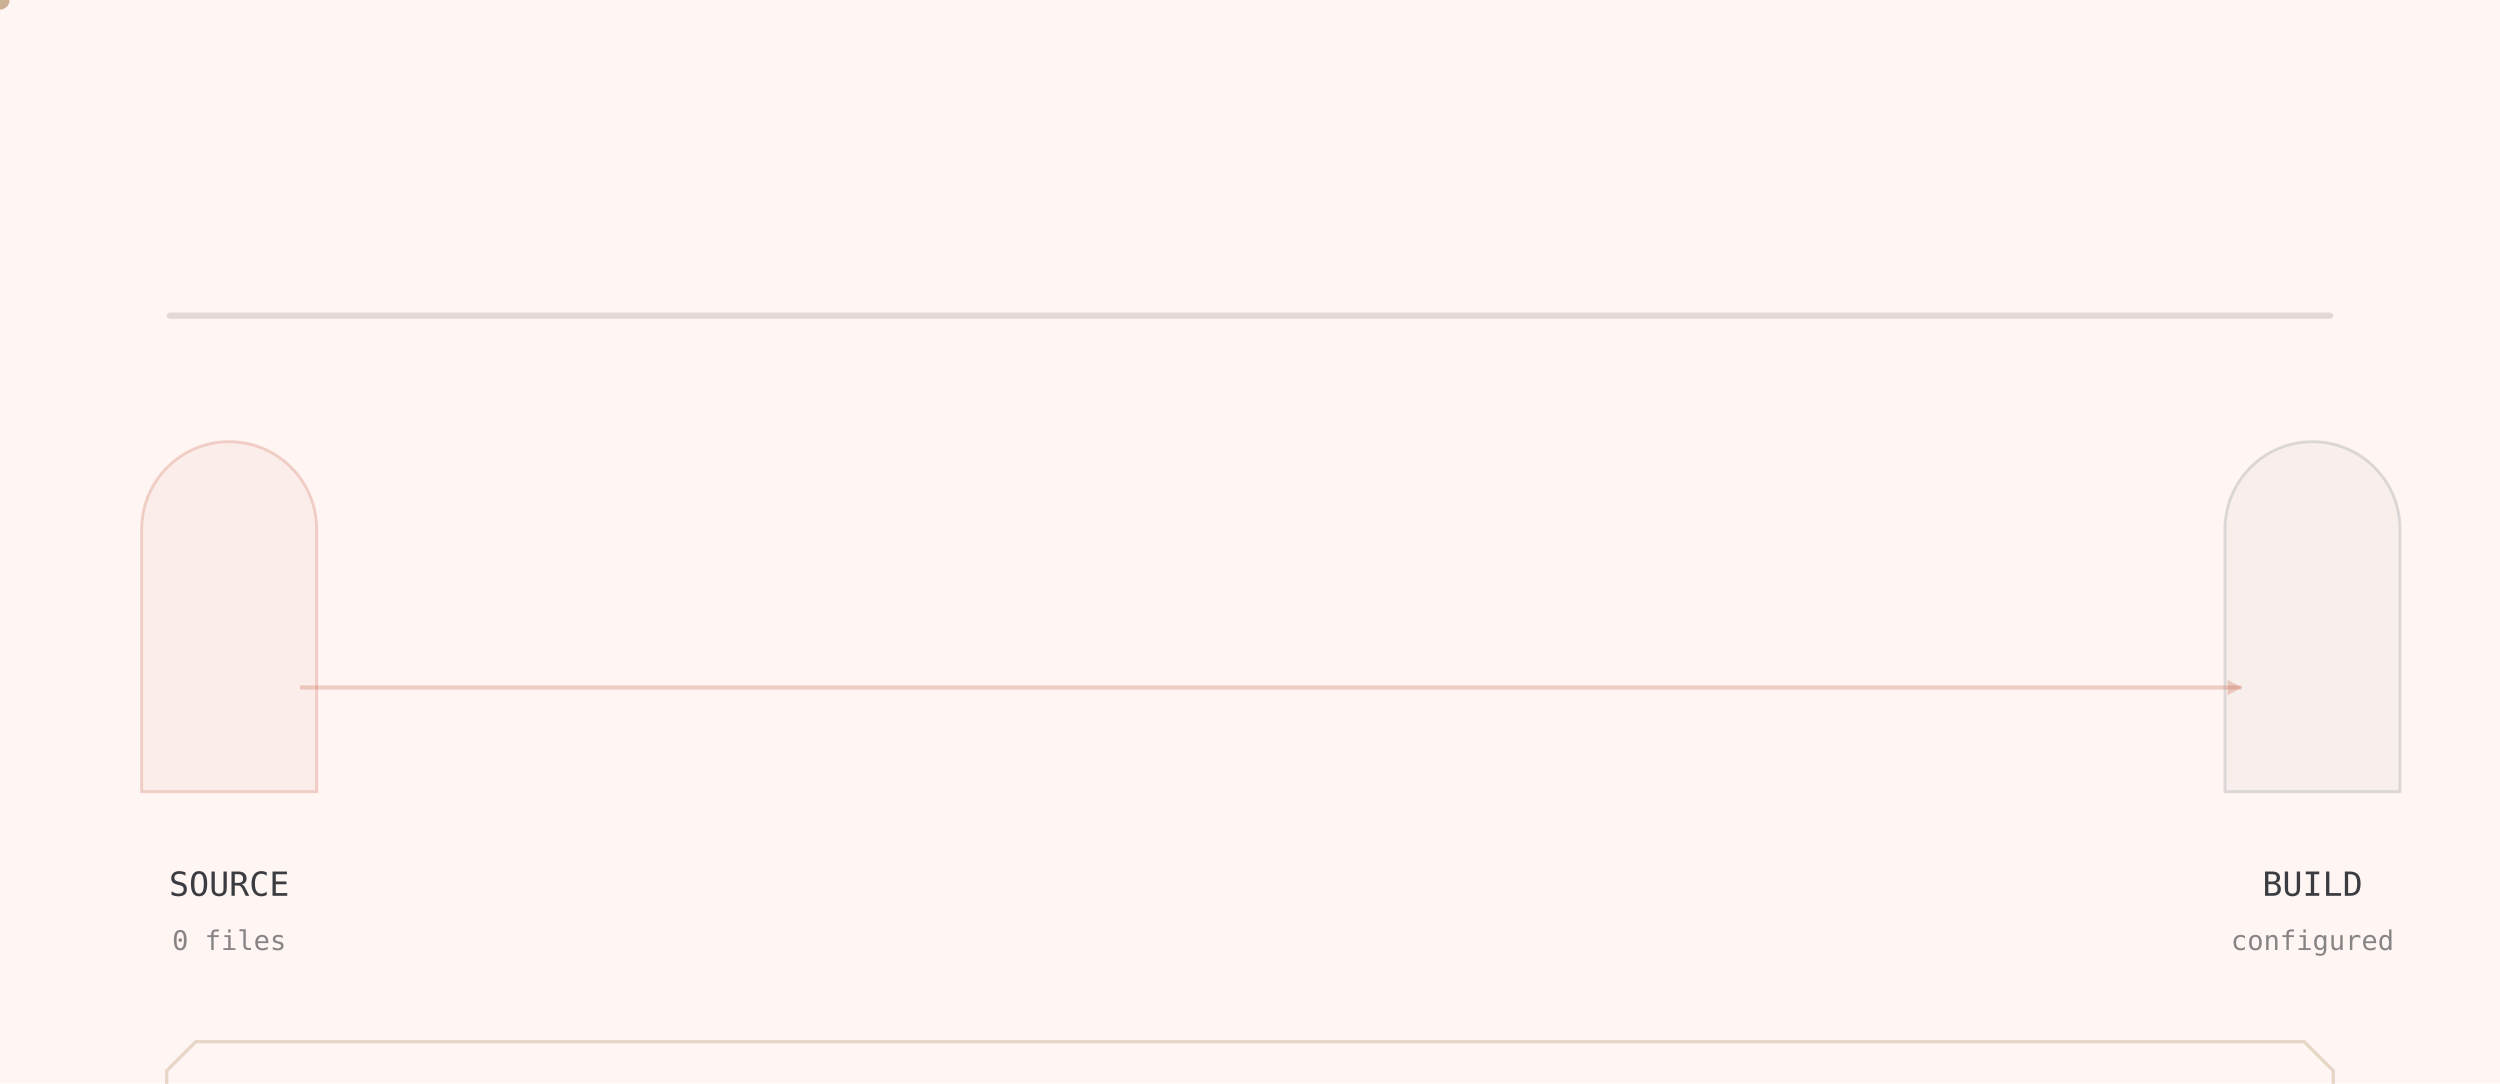
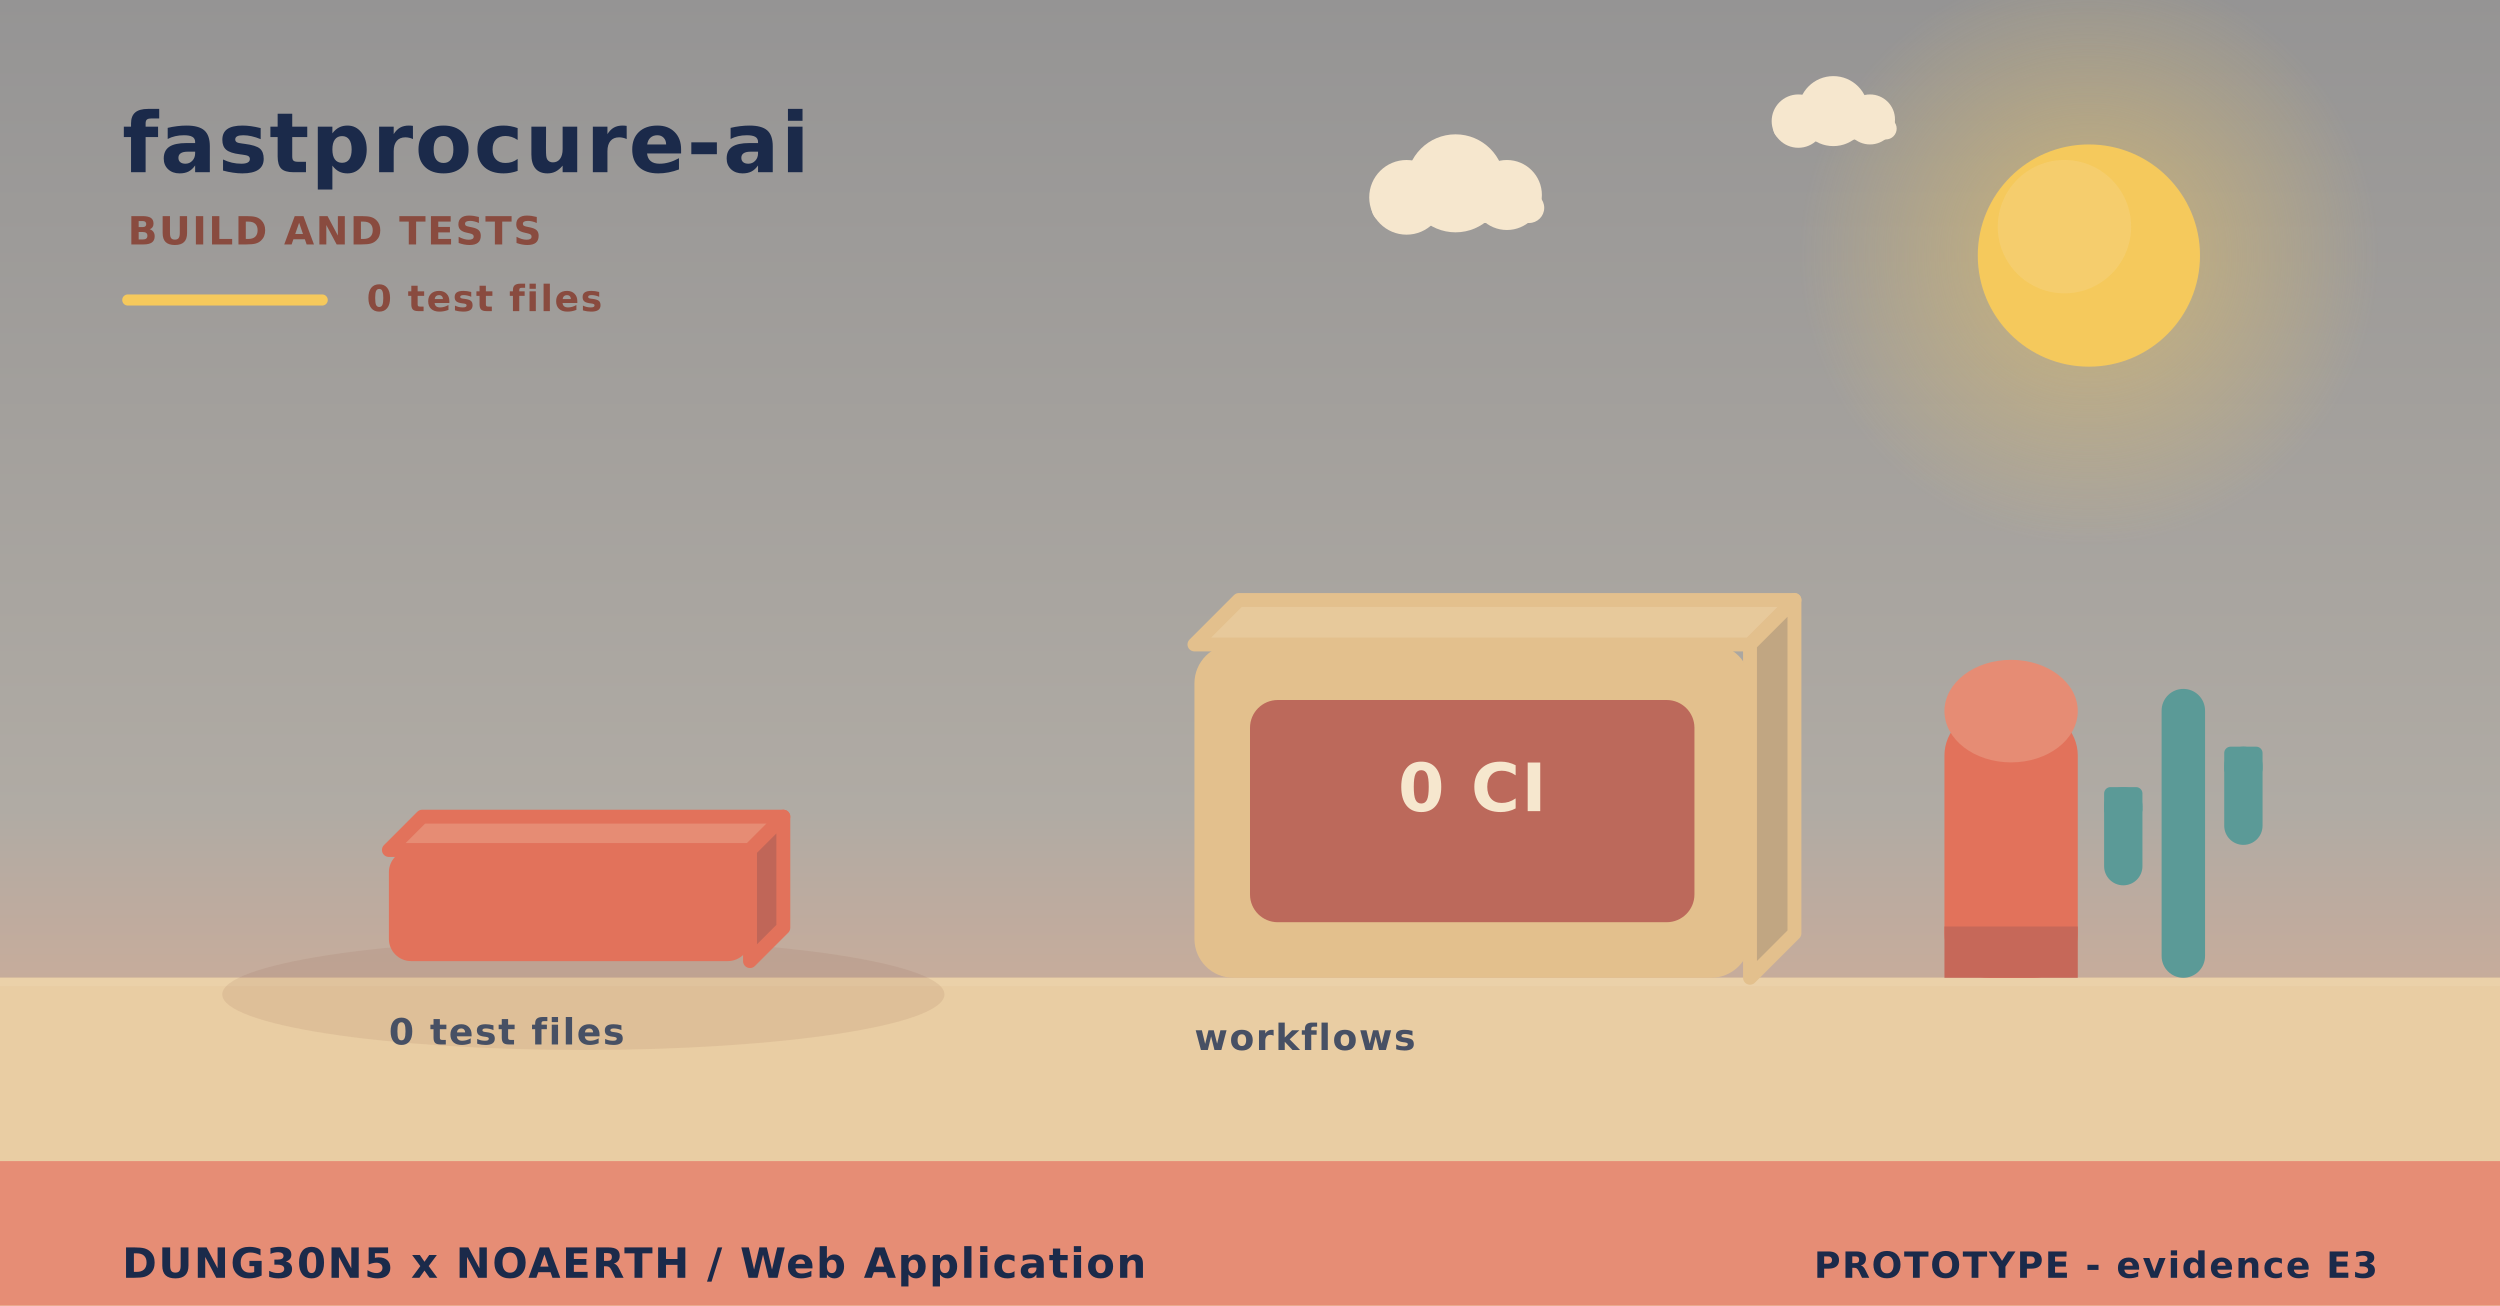
- <svg xmlns="http://www.w3.org/2000/svg" viewBox="0 0 1200 520" width="1200" height="520" role="img" aria-label="fastprocure-ai build evidence">
-   <rect width="1200" height="520" fill="#fff5f2" />
-   <defs>
-     <linearGradient id="gb" x1="0" y1="0" x2="1" y2="1">
-       <stop offset="0%" stop-color="#c75f48" />
-       <stop offset="100%" stop-color="#78818a" />
-     </linearGradient>
-   </defs>
-   <rect x="80.00" y="150.00" width="1040.00" height="3.00" rx="2.00" fill="rgba(37,40,46,0.140)" opacity="1.00" />
-   <path d="M68.00,380.00 L68.00,254.00 A42.00,42.00 0 0 1 152.00,254.00 L152.00,380.00 Z" fill="rgba(199,95,72,0.100)" opacity="0.55" stroke="rgba(199,95,72,0.450)" stroke-width="1.4" />
-   <polygon points="-192.26,189.00 -136.83,221.00 -136.83,157.00 -192.26,125.00" fill="#736150" opacity="0.95" />
-   <polygon points="-247.68,221.00 -192.26,253.00 -192.26,189.00 -247.68,157.00" fill="#5e656c" opacity="0.95" />
-   <polygon points="-192.26,125.00 -136.83,157.00 -192.26,189.00 -247.68,157.00" fill="#c75f48" opacity="0.95" />
-   <text x="110" y="430" font-family="ui-monospace,Menlo,monospace" font-size="16" fill="rgba(37,40,46,0.900)" text-anchor="middle">SOURCE</text>
-   <text x="110" y="456" font-family="ui-monospace,Menlo,monospace" font-size="13" fill="rgba(37,40,46,0.550)" text-anchor="middle">0 files</text>
-   <path d="M1068.00,380.00 L1068.00,254.00 A42.00,42.00 0 0 1 1152.00,254.00 L1152.00,380.00 Z" fill="rgba(120,129,138,0.100)" opacity="0.55" stroke="rgba(120,129,138,0.450)" stroke-width="1.4" />
-   <polygon points="673.77,689.00 729.19,721.00 729.19,657.00 673.77,625.00" fill="#736150" opacity="0.95" />
-   <polygon points="618.34,721.00 673.77,753.00 673.77,689.00 618.34,657.00" fill="#5e656c" opacity="0.95" />
-   <polygon points="673.77,625.00 729.19,657.00 673.77,689.00 618.34,657.00" fill="#78818a" opacity="0.95" />
-   <text x="1110" y="430" font-family="ui-monospace,Menlo,monospace" font-size="16" fill="rgba(37,40,46,0.900)" text-anchor="middle">BUILD</text>
-   <text x="1110" y="456" font-family="ui-monospace,Menlo,monospace" font-size="13" fill="rgba(37,40,46,0.550)" text-anchor="middle">configured</text>
-   <line x1="144.00" y1="330.00" x2="1076.00" y2="330.00" stroke="rgba(199,95,72,0.500)" stroke-width="2.00" opacity="0.55" />
-   <polygon points="1076.00,330.00 1069.20,326.20 1069.20,333.80" fill="rgba(199,95,72,0.500)" opacity="0.55" />
-   <g opacity="0.9">
-     <circle cx="0.00" cy="0.00" r="4.60" fill="#c7a88a" opacity="1.00" />
-     <animateTransform attributeName="transform" type="translate" values="144.00,330.00 1076.00,330.00" dur="4.033s" begin="0.0s" repeatCount="indefinite" />
-     <animateTransform attributeName="transform" type="translate" values="1076.00,330.00 144.00,330.00" dur="4.033s" begin="2.017s" repeatCount="indefinite" />
+ <svg xmlns="http://www.w3.org/2000/svg" width="900" height="470" viewBox="0 0 900 470" role="img" aria-label="fastprocure-ai - how it is verified">
+   <linearGradient id="skyb" x1="0" y1="0" x2="0" y2="1">
+     <stop offset="0" stop-color="#959494" />
+     <stop offset="0.62" stop-color="#b0aba4" />
+     <stop offset="1" stop-color="#f3ad8a" />
+   </linearGradient>
+   <rect width="900" height="470" fill="url(#skyb)" />
+   <radialGradient id="sunb">
+     <stop offset="0.35" stop-color="#f5c95c" stop-opacity="0.34" />
+     <stop offset="1" stop-color="#f5c95c" stop-opacity="0" />
+   </radialGradient>
+   <circle cx="752" cy="92" r="104" fill="url(#sunb)" />
+   <circle cx="752" cy="92" r="40" fill="#f5c95c" />
+   <circle cx="743.2" cy="81.6" r="24" fill="#f5d27e" opacity="0.5" />
+   <g>
+     <circle cx="524" cy="66" r="17.64" fill="#f6e7ce" />
+     <circle cx="506.36" cy="71.04" r="13.44" fill="#f6e7ce" />
+     <circle cx="542.48" cy="70.2" r="12.6" fill="#f6e7ce" />
+     <rect x="493.76" y="69.36" width="62.16" height="10.92" rx="5.46" fill="#f6e7ce" />
+     <animateTransform attributeName="transform" type="translate" values="0 0;24 0;0 0" dur="36s" begin="0s" repeatCount="indefinite" />
  </g>
-   <path d="M94.00,500.00 H1106.00 L1120.00,514.00 V546.00 L1106.00,560.00 H94.00 L80.00,546.00 V514.00 Z" fill="none" stroke="rgba(199,168,138,0.500)" stroke-width="1.60" opacity="0.80" />
-   <text x="600" y="536" font-family="ui-monospace,Menlo,monospace" font-size="16" fill="rgba(199,168,138,0.950)" text-anchor="middle">no test suite present in this repository — shown as measured, not implied</text>
+   <g>
+     <circle cx="660" cy="40" r="12.6" fill="#f6e7ce" />
+     <circle cx="647.4" cy="43.6" r="9.6" fill="#f6e7ce" />
+     <circle cx="673.2" cy="43" r="9" fill="#f6e7ce" />
+     <rect x="638.4" y="42.4" width="44.4" height="7.8" rx="3.9" fill="#f6e7ce" />
+     <animateTransform attributeName="transform" type="translate" values="0 0;-18 0;0 0" dur="46s" begin="3s" repeatCount="indefinite" />
+   </g>
+   <rect x="0" y="352" width="900" height="118" fill="#e9cda3" />
+   <rect x="0" y="352" width="900" height="3" fill="#ebd1a9" />
+   <text x="44" y="62" font-family="Verdana,DejaVu Sans,sans-serif" font-size="30" font-weight="700" letter-spacing="0.6" fill="#1b2a4a" text-anchor="start">fastprocure-ai</text>
+   <text x="46" y="88" font-family="Verdana,DejaVu Sans,sans-serif" font-size="14" font-weight="700" letter-spacing="0.6" fill="#894b3f" text-anchor="start">BUILD AND TESTS</text>
+   <rect x="44" y="106" width="74" height="4" rx="2" fill="#f5c95c" />
+   <text x="132" y="112" font-family="Verdana,DejaVu Sans,sans-serif" font-size="13" font-weight="700" letter-spacing="0.6" fill="#894b3f" text-anchor="start">0 test files</text>
+   <ellipse cx="210" cy="358" rx="130" ry="20" fill="rgba(138,90,68,0.11)" />
+   <g>
+     <path d="M140,306 L270,306 L282,294 L152,294 Z" fill="#e68c74" stroke="#e2725b" stroke-width="5" stroke-linejoin="round" />
+     <path d="M270,306 L282,294 L282,334 L270,346 Z" fill="#c06658" stroke="#e2725b" stroke-width="5" stroke-linejoin="round" />
+     <rect x="140" y="306" width="130" height="40" rx="8" fill="#e2725b" />
+     <animateTransform attributeName="transform" type="translate" values="0 10;0 0" dur="0.8s" begin="0.5s" fill="freeze" />
+   </g>
+   <text x="140" y="376" font-family="Verdana,DejaVu Sans,sans-serif" font-size="13" font-weight="700" letter-spacing="0.6" fill="#475064" text-anchor="start">0 test files</text>
+   <path d="M430,232 L630,232 L646,216 L446,216 Z" fill="#e7c99b" stroke="#e3c08d" stroke-width="5" stroke-linejoin="round" />
+   <path d="M630,232 L646,216 L646,336 L630,352 Z" fill="#c1a682" stroke="#e3c08d" stroke-width="5" stroke-linejoin="round" />
+   <rect x="430" y="232" width="200" height="120" rx="14" fill="#e3c08d" />
+   <rect x="450" y="252" width="160" height="80" rx="10" fill="#ba6458" opacity="0.94" />
+   <text x="530" y="292" font-family="Verdana,DejaVu Sans,sans-serif" font-size="24" font-weight="700" letter-spacing="0.6" fill="#f6e7ce" text-anchor="middle">0 CI</text>
+   <text x="430" y="378" font-family="Verdana,DejaVu Sans,sans-serif" font-size="13" font-weight="700" letter-spacing="0.6" fill="#475064" text-anchor="start">workflows</text>
+   <rect x="700" y="256" width="48" height="96" rx="16" fill="#e2725b" />
+   <ellipse cx="724" cy="256" rx="24" ry="18.46" fill="#e68c74" />
+   <rect x="700" y="333.54" width="48" height="18.46" fill="#c66859" />
+   <rect x="778.18" y="248" width="15.64" height="104" rx="7.82" fill="#5b9a97" />
+   <rect x="757.48" y="283.36" width="13.8" height="35.36" rx="6.9" fill="#5b9a97" />
+   <rect x="757.48" y="283.36" width="13.8" height="10.4" rx="2.3" fill="#5b9a97" />
+   <rect x="800.72" y="268.8" width="13.8" height="35.36" rx="6.9" fill="#5b9a97" />
+   <rect x="800.72" y="268.8" width="13.8" height="10.4" rx="2.3" fill="#5b9a97" />
+   <rect x="0" y="418" width="900" height="52" rx="0" fill="#e68972" opacity="0.94" />
+   <text x="44" y="460" font-family="Verdana,DejaVu Sans,sans-serif" font-size="15" font-weight="700" letter-spacing="0.6" fill="#1b2a4a" text-anchor="start">DUNG30N5 x NOAERTH  /  Web Application</text>
+   <text x="856" y="460" font-family="Verdana,DejaVu Sans,sans-serif" font-size="13" font-weight="700" letter-spacing="0.6" fill="#1b2a4a" text-anchor="end">PROTOTYPE  -  evidence E3</text>
</svg>
